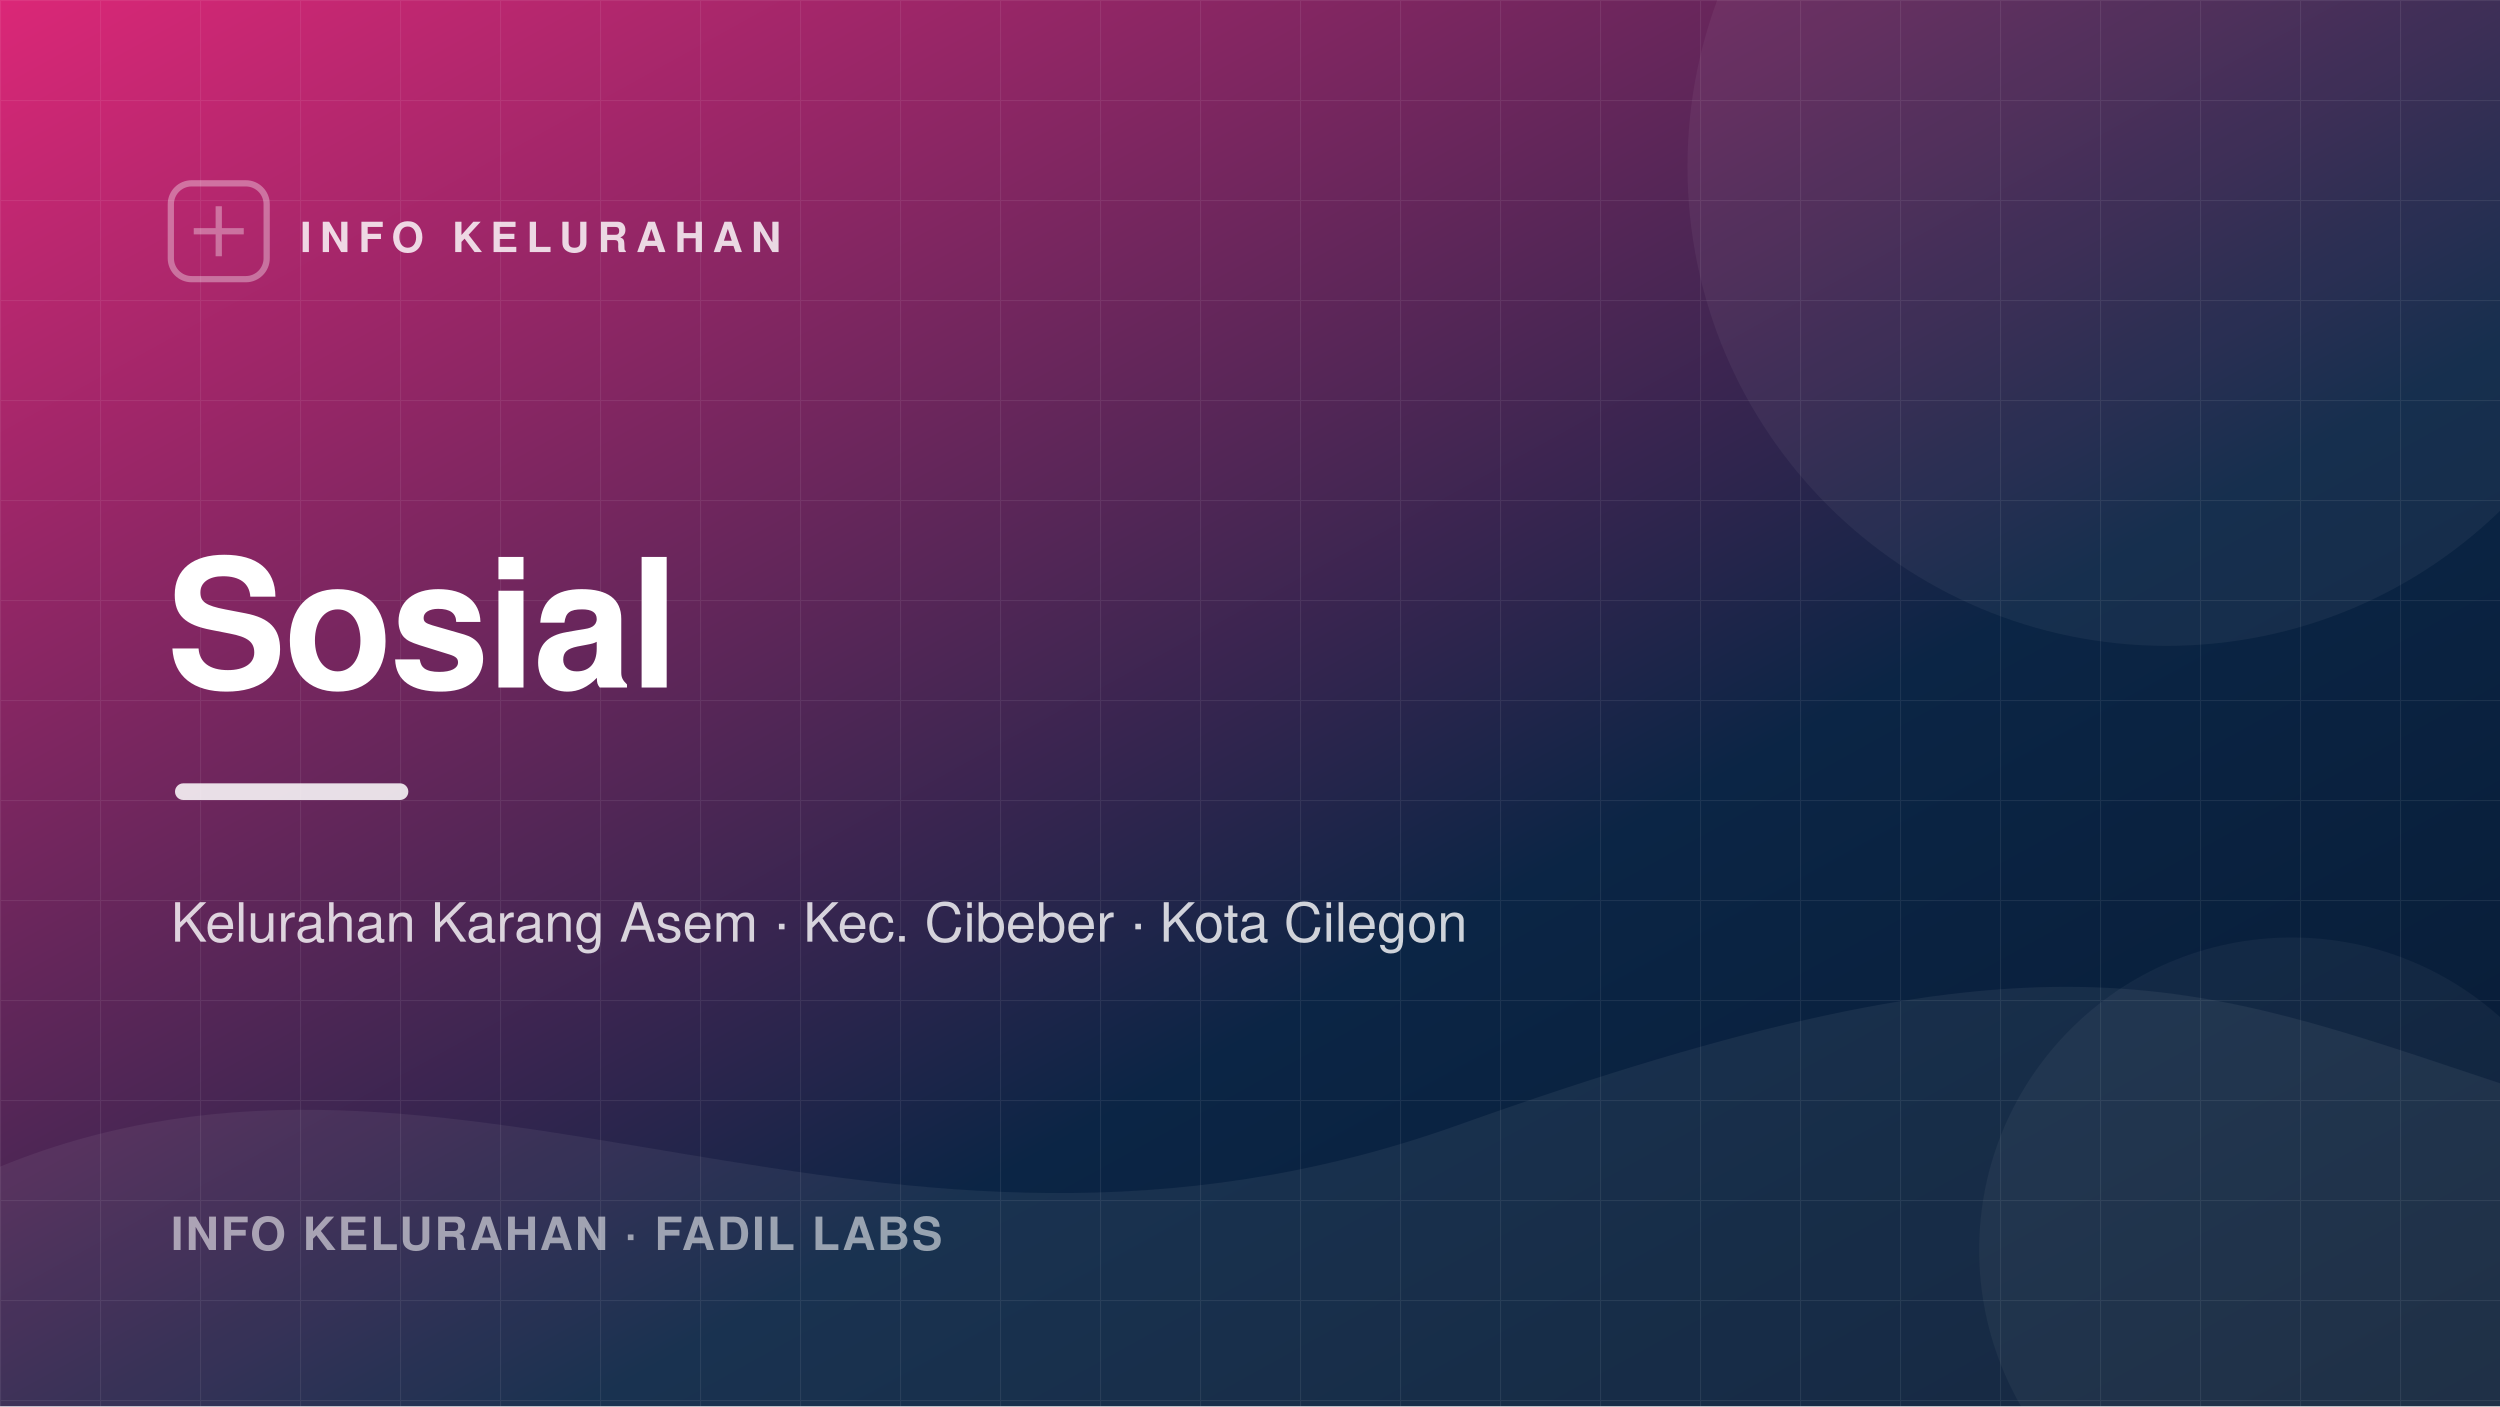
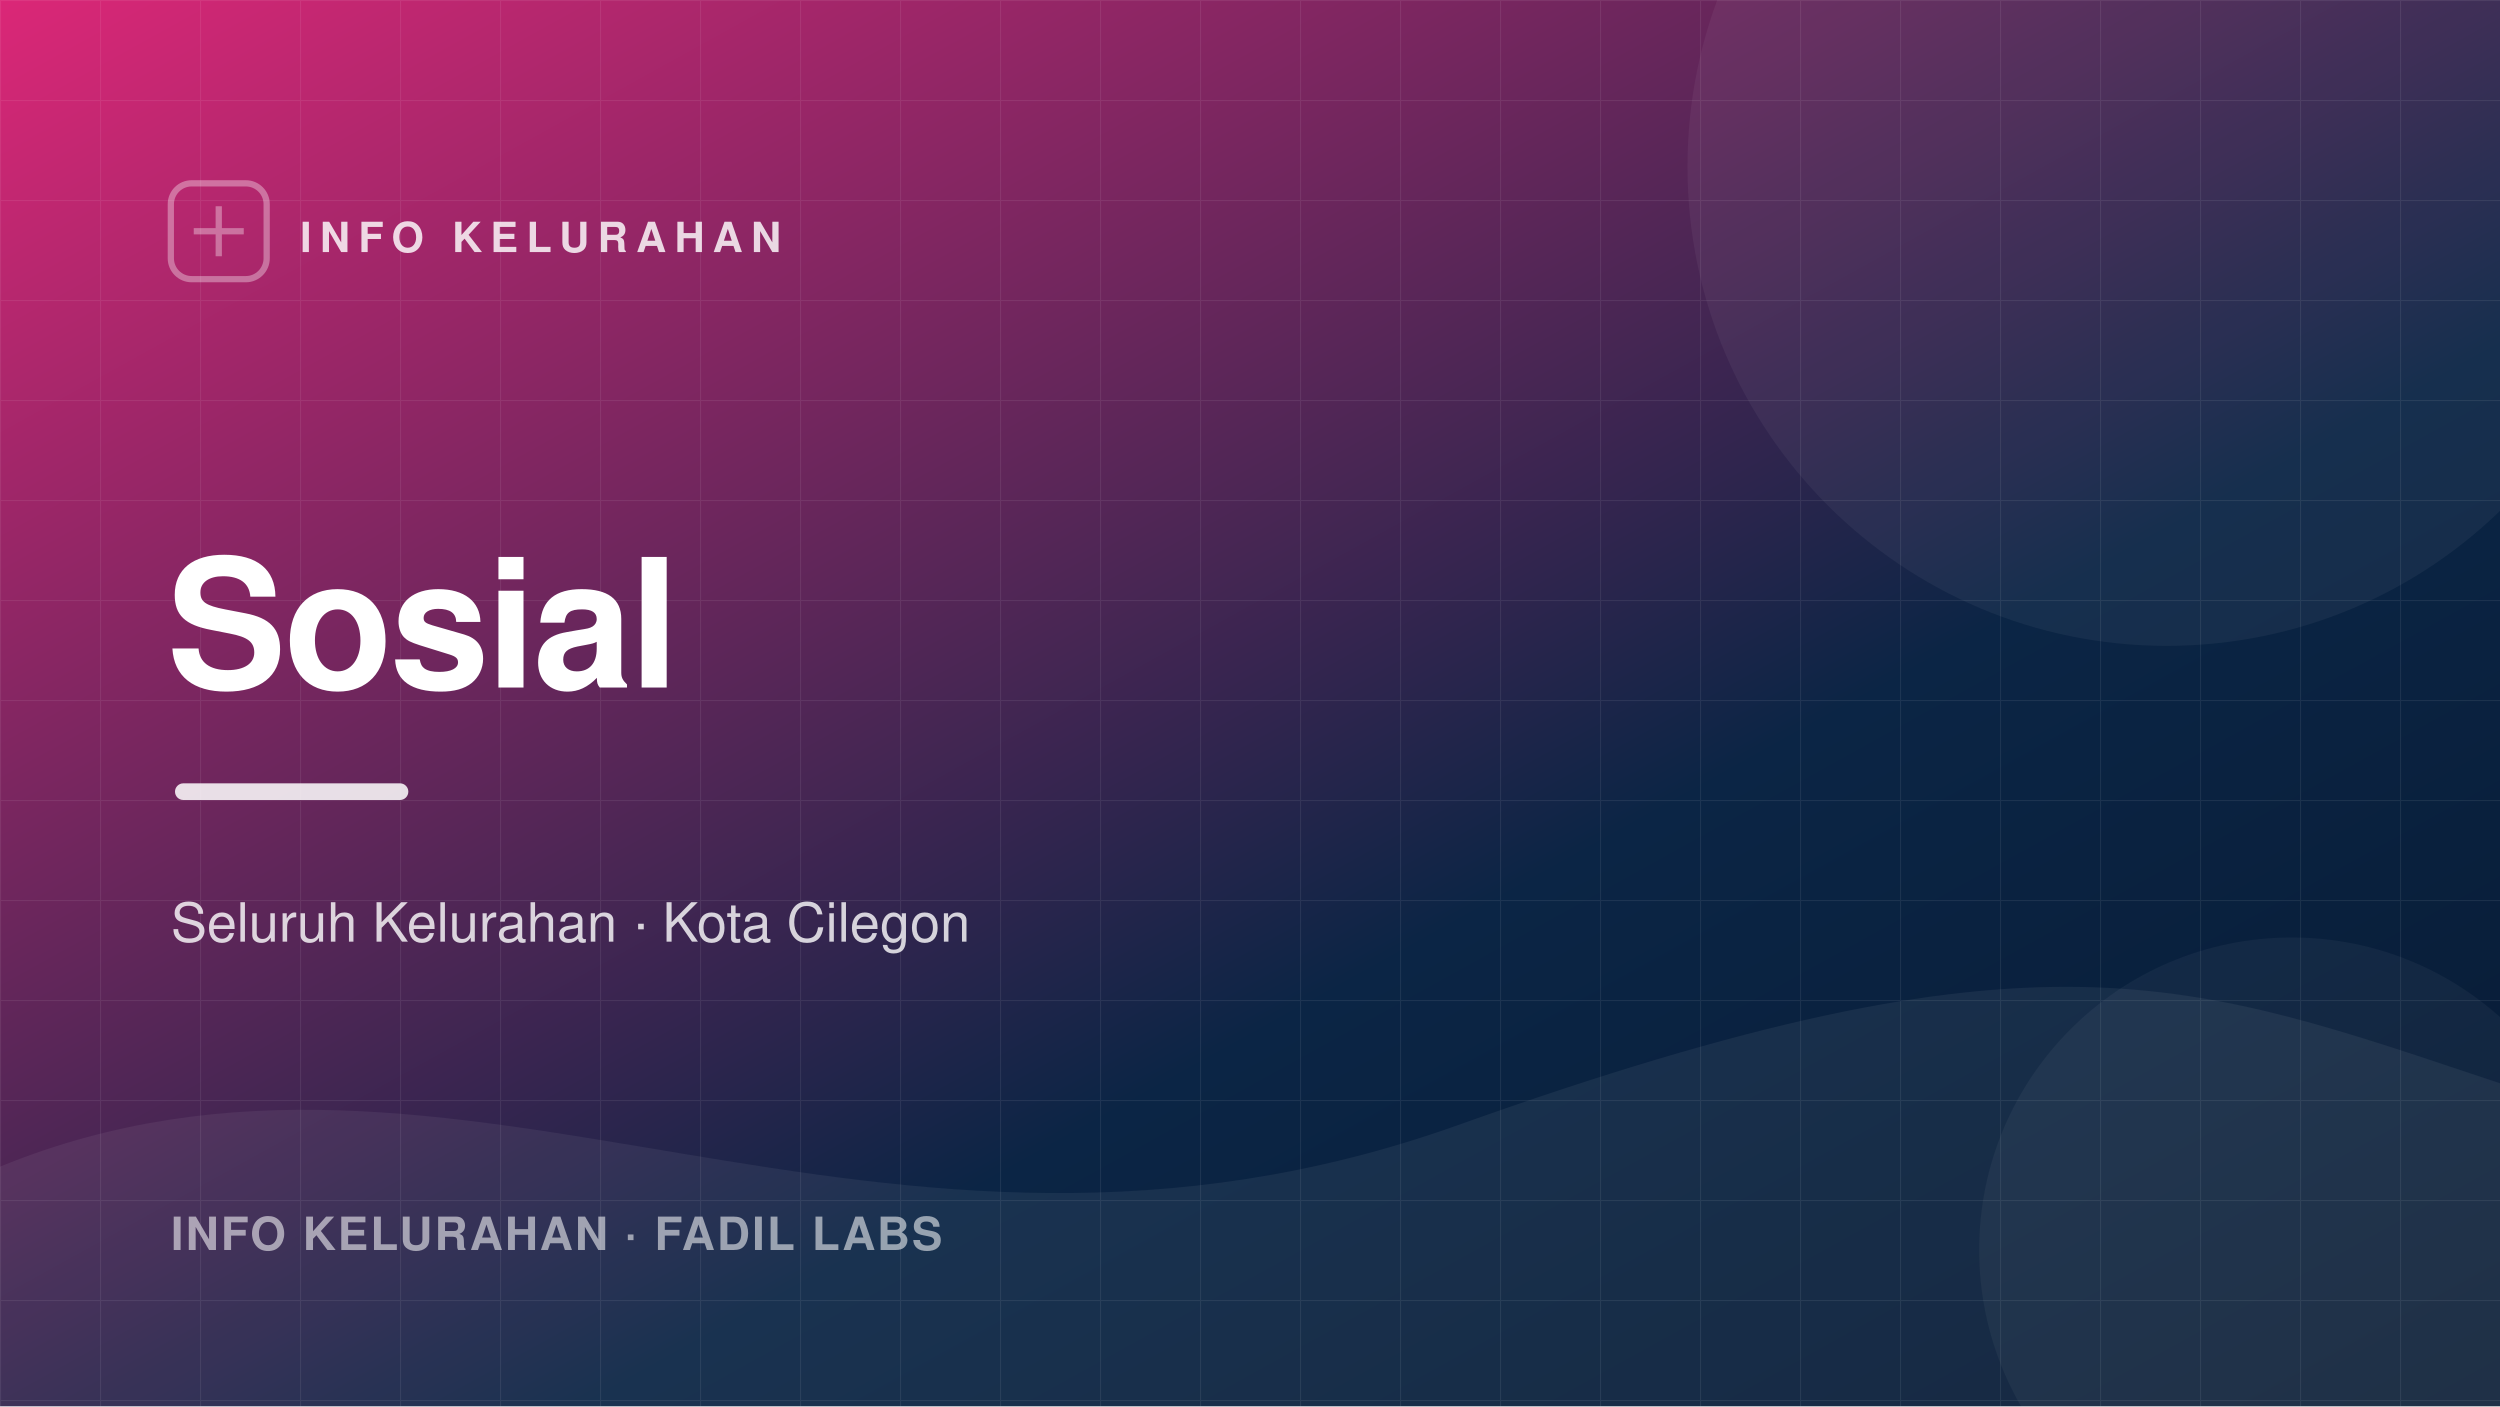
<svg xmlns="http://www.w3.org/2000/svg" width="1200" height="675" viewBox="0 0 1200 675" role="img" aria-label="Sampul Sosial">
  <defs>
    <linearGradient id="g" x1="0" y1="0" x2="1" y2="1">
      <stop offset="0" stop-color="#db2777" />
      <stop offset="0.62" stop-color="#0b2545" />
      <stop offset="1" stop-color="#071a33" />
    </linearGradient>
    <pattern id="grid" width="48" height="48" patternUnits="userSpaceOnUse">
      <path d="M48 0H0V48" fill="none" stroke="#ffffff" stroke-opacity="0.075" stroke-width="1" />
    </pattern>
  </defs>
  <rect width="1200" height="675" fill="url(#g)" />
  <rect width="1200" height="675" fill="url(#grid)" />
  <circle cx="1040" cy="80" r="230" fill="#ffffff" opacity="0.05" />
  <circle cx="1100" cy="600" r="150" fill="#ffffff" opacity="0.04" />
  <path d="M0 560 C 220 470, 420 640, 700 540 S 1050 470, 1200 520 L1200 675 L0 675 Z" fill="#ffffff" opacity="0.06" />
  <g fill="none" stroke="#ffffff" stroke-opacity="0.35" stroke-width="3">
    <rect x="82" y="88" width="46" height="46" rx="10" />
    <path d="M93 111h24M105 99v24" />
  </g>
  <text x="144" y="121" font-family="'Plus Jakarta Sans', Helvetica, Arial, sans-serif" font-size="20" font-weight="700" letter-spacing="4" fill="#ffffff" fill-opacity="0.82">INFO KELURAHAN</text>
  <text x="80" y="330" font-family="'Plus Jakarta Sans', Helvetica, Arial, sans-serif" font-size="86" font-weight="800" letter-spacing="-1.5" fill="#ffffff">Sosial</text>
  <rect x="84" y="376" width="112" height="8" rx="4" fill="#ffffff" fill-opacity="0.85" />
-   <text x="82" y="452" font-family="'Plus Jakarta Sans', Helvetica, Arial, sans-serif" font-size="26" font-weight="500" fill="#ffffff" fill-opacity="0.8">Kelurahan Karang Asem · Kec. Cibeber · Kota Cilegon</text>
+   <text x="82" y="452" font-family="'Plus Jakarta Sans', Helvetica, Arial, sans-serif" font-size="26" font-weight="500" fill="#ffffff" fill-opacity="0.8">Seluruh Kelurahan · Kota Cilegon</text>
  <text x="82" y="600" font-family="'Plus Jakarta Sans', Helvetica, Arial, sans-serif" font-size="22" font-weight="700" letter-spacing="1" fill="#ffffff" fill-opacity="0.55">INFO KELURAHAN · FADIL LABS</text>
</svg>
